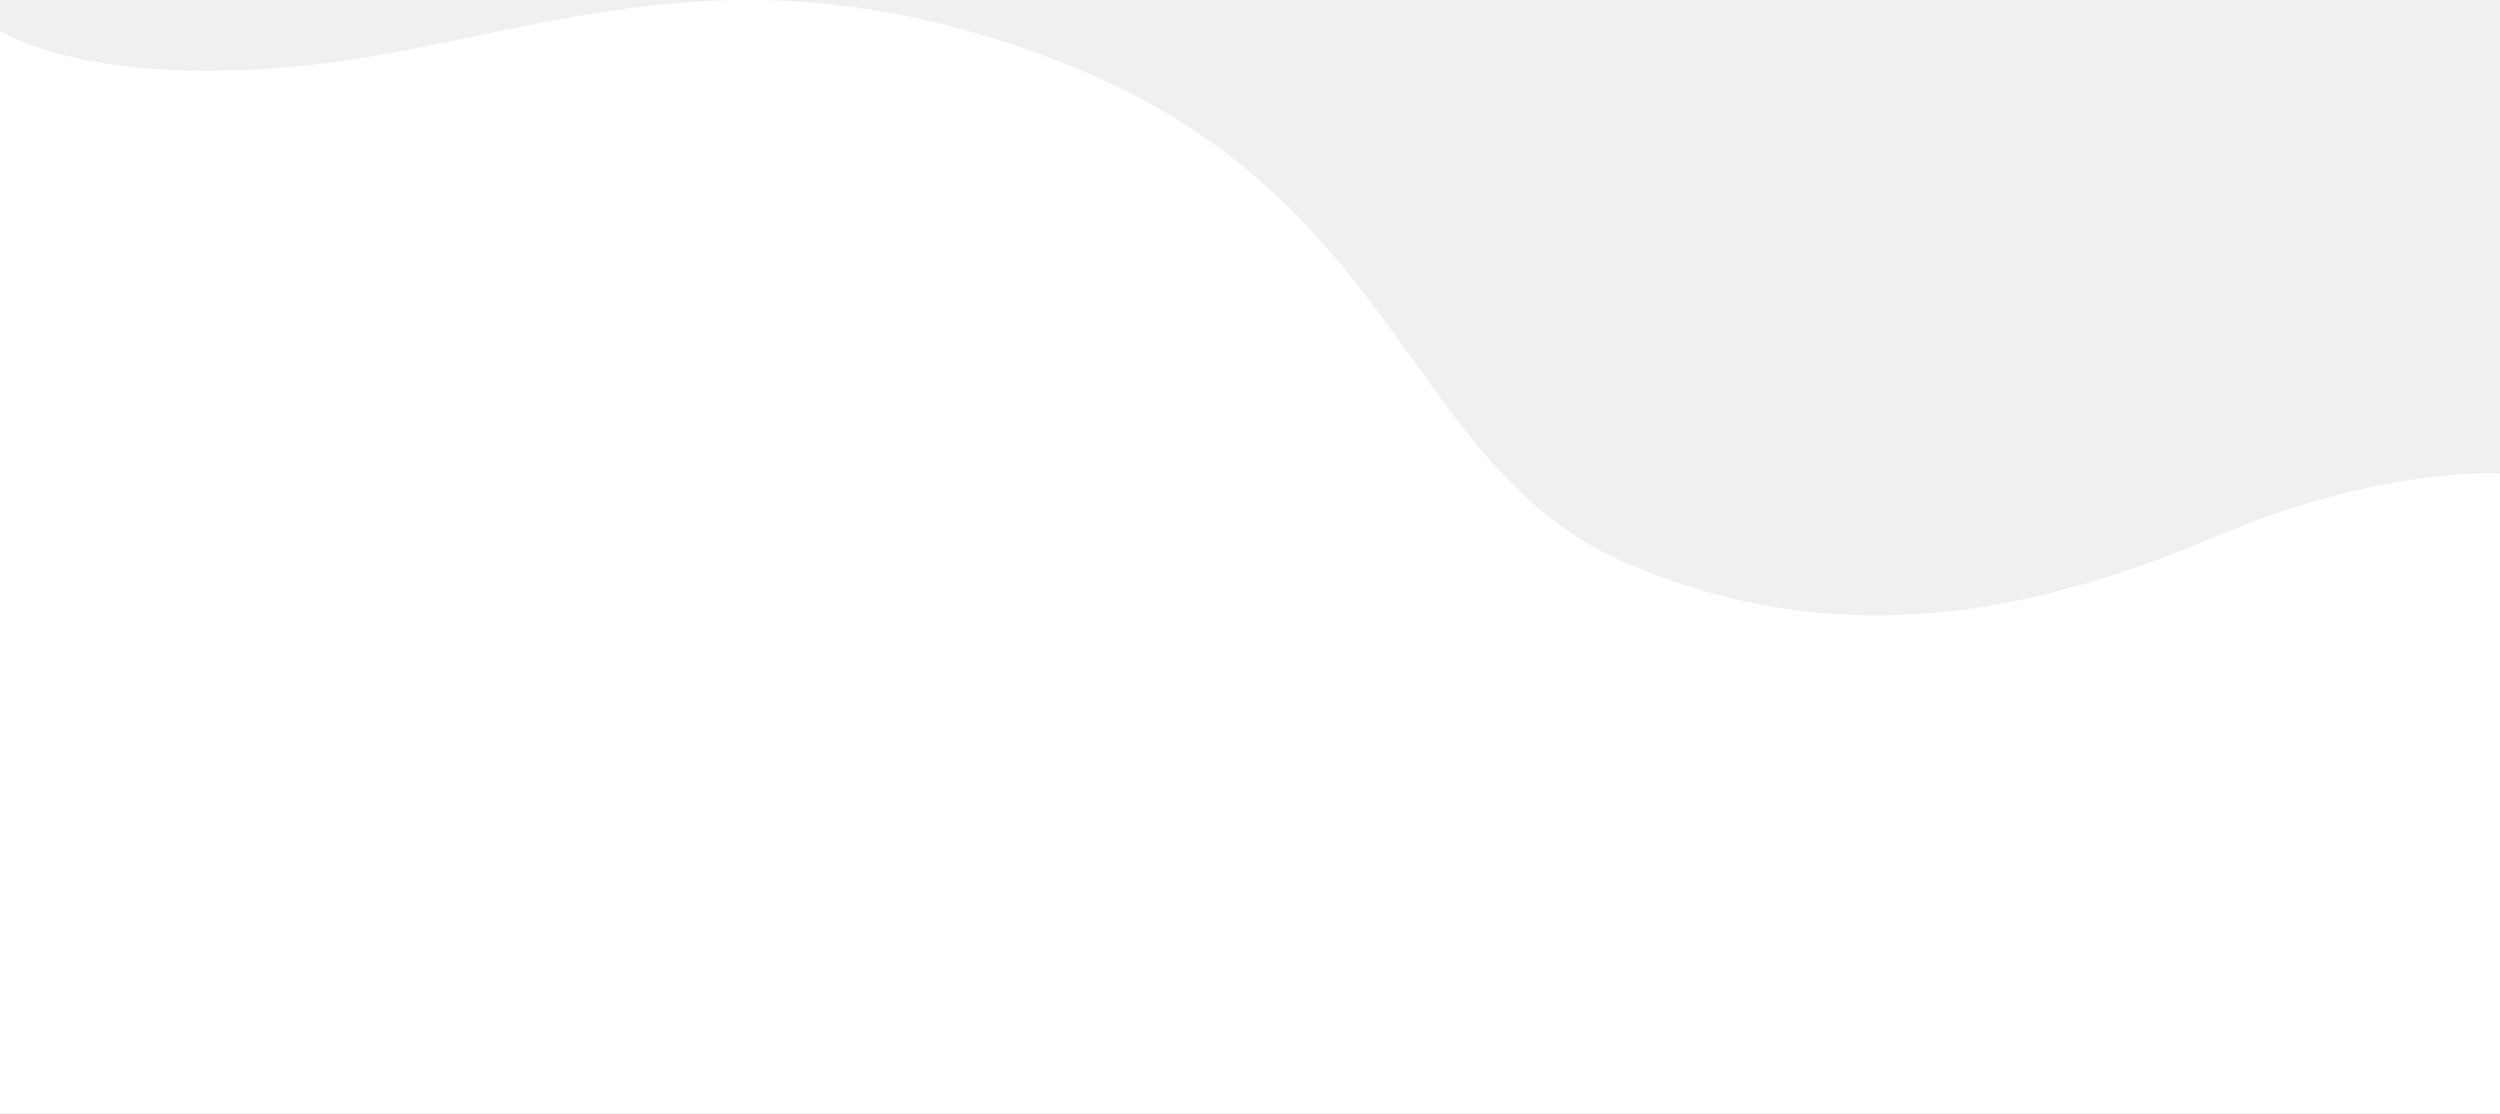
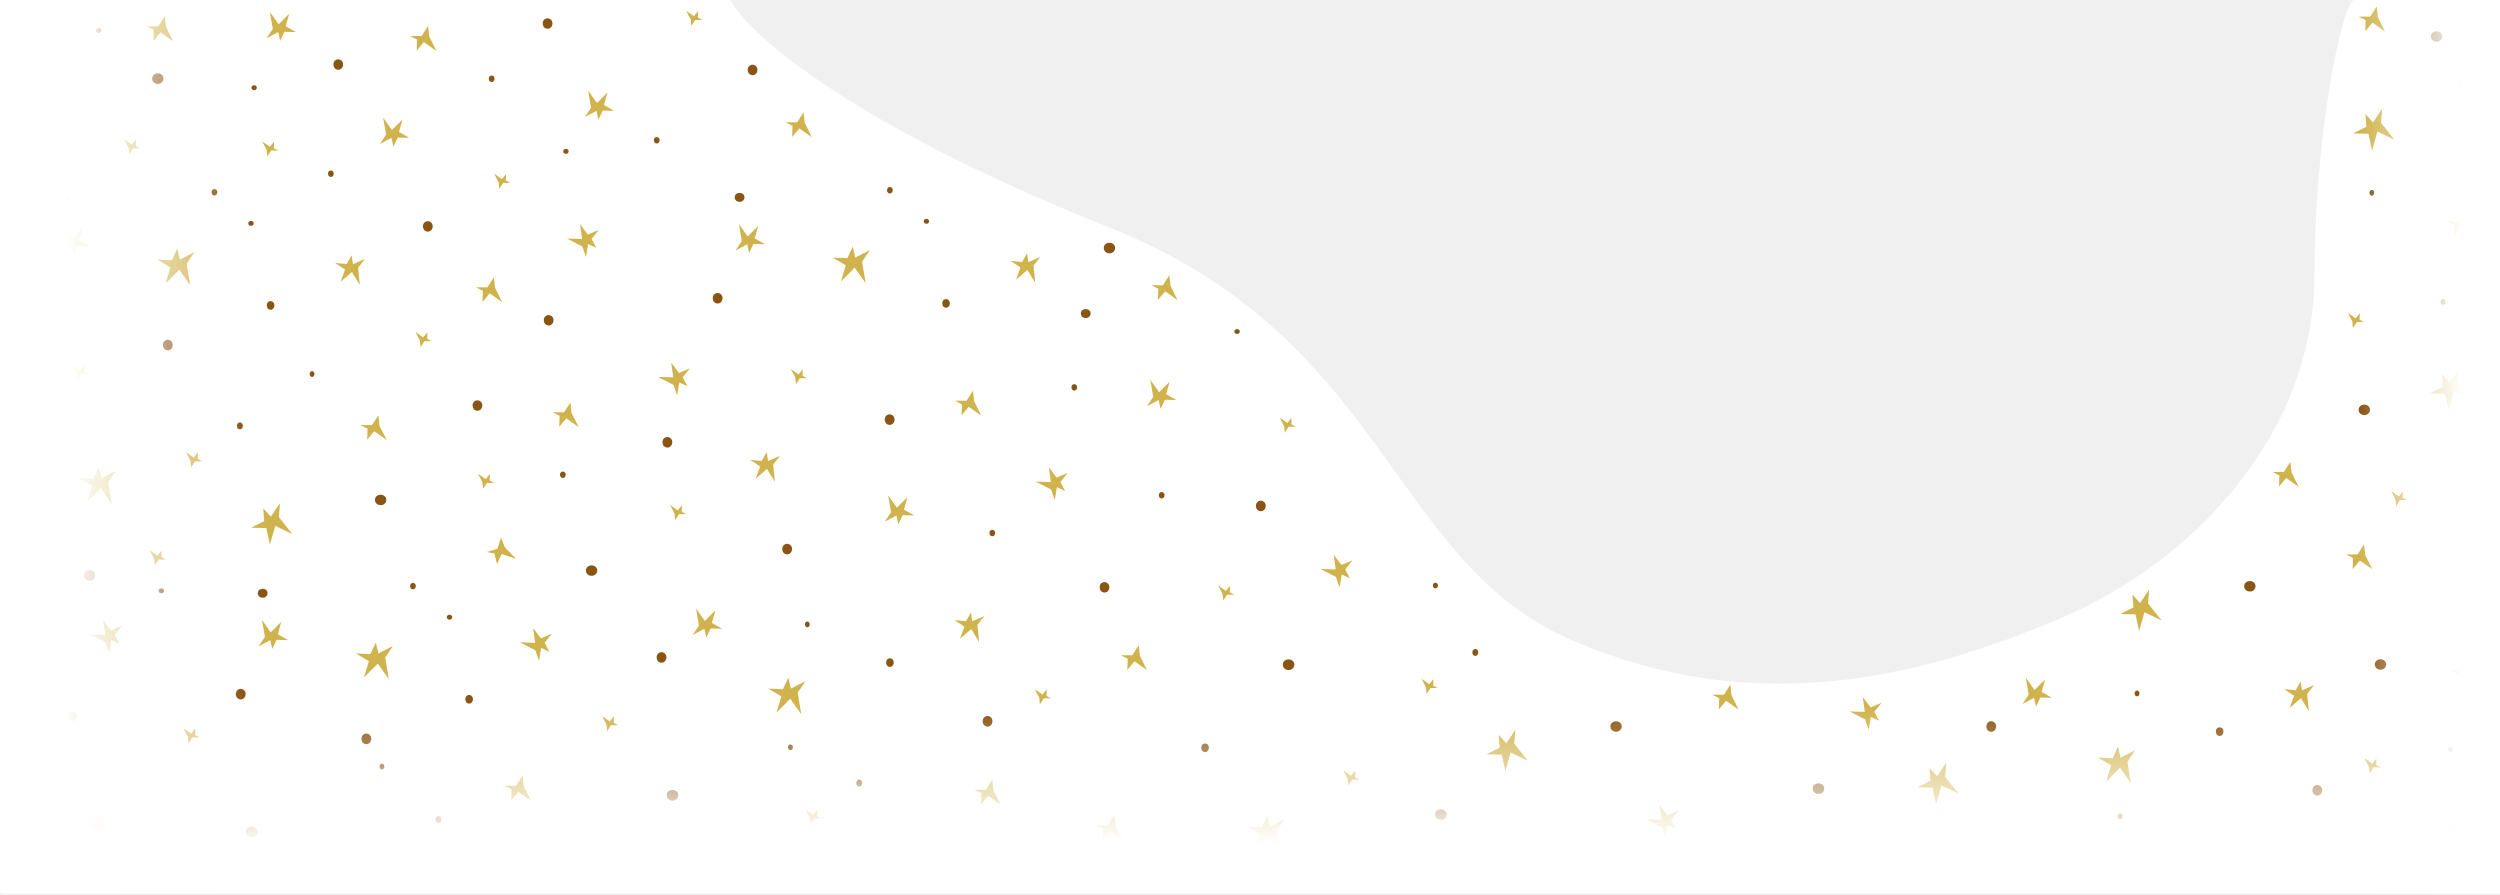
- <svg xmlns="http://www.w3.org/2000/svg" width="1920" height="855" viewBox="0 0 1920 855" fill="none">
-   <path d="M820.5 50C563.5 -52.5 409 31.5 238 50C67 68.5 0 23.5 0 23.5V854.767H1920V363.766C1920 363.766 1831.5 357 1700.5 412.5C1569.5 468 1416 505 1248 432C1080 359 1077.5 152.5 820.5 50Z" fill="white" />
+ <svg xmlns="http://www.w3.org/2000/svg" fill="none" viewBox="0 0 2317 829">
+   <path fill="#fff" d="M1028.5 211C771.5 108.5 687.5 23 677 0H0v827h2316V0h-134c-11 0-37 125.5-37 255.5 0 141-105.5 262.5-236.5 318S1624 666 1456 593s-170.5-279.5-427.5-382Z" />
+   <path fill="#8A5414" d="M824.77 173.3a2.78 2.78 0 0 1 2.63 2.95c0 1.78-1.2 3.07-2.63 3.07s-2.68-1.1-2.68-3.07c0-1.96 1.36-2.94 2.68-2.94ZM608.68 127a2.8 2.8 0 0 1 2.63 2.94c0 1.78-1.2 3.08-2.63 3.08s-2.68-1.11-2.68-3.08c0-1.96 1.36-2.94 2.68-2.94Zm-153-57a2.78 2.78 0 0 1 2.63 2.94c0 1.78-1.2 3.08-2.63 3.08S453 74.9 453 72.94s1.36-2.94 2.68-2.94Zm-149 88a2.8 2.8 0 0 1 2.63 2.94c0 1.78-1.2 3.08-2.63 3.08s-2.68-1.11-2.68-3.08c0-1.96 1.36-2.94 2.68-2.94Zm551.96 44.85a2.37 2.37 0 0 1 2.5 2.23 2.38 2.38 0 0 1-2.5 2.33c-1.36 0-2.55-.84-2.55-2.33 0-1.49 1.3-2.23 2.55-2.23ZM524.55 138a2.38 2.38 0 0 1 2.5 2.24 2.38 2.38 0 0 1-2.5 2.33c-1.36 0-2.55-.84-2.55-2.33 0-1.5 1.29-2.24 2.55-2.24Zm-289-59a2.38 2.38 0 0 1 2.5 2.24 2.38 2.38 0 0 1-2.5 2.33c-1.36 0-2.55-.84-2.55-2.33 0-1.5 1.29-2.23 2.55-2.23Zm641.3 198.15c1.75 0 3.46 1.56 3.46 3.94s-1.58 4.12-3.46 4.12c-1.89 0-3.54-1.5-3.54-4.12 0-2.63 1.79-3.94 3.54-3.94ZM508.56 292a4.58 4.58 0 0 1 4.45 4.73c0 2.86-2.03 4.94-4.45 4.94-2.43 0-4.55-1.78-4.55-4.94a4.45 4.45 0 0 1 4.55-4.73Zm-112-87a4.58 4.58 0 0 1 4.45 4.73c0 2.86-2.03 4.94-4.45 4.94-2.43 0-4.55-1.78-4.55-4.94a4.45 4.45 0 0 1 4.55-4.73Zm-83-150a4.59 4.59 0 0 1 4.45 4.73c0 2.86-2.03 4.94-4.45 4.94-2.43 0-4.55-1.78-4.55-4.94a4.46 4.46 0 0 1 4.55-4.73Zm194-38a4.59 4.59 0 0 1 4.45 4.73c0 2.86-2.03 4.94-4.45 4.94-2.43 0-4.55-1.78-4.55-4.94a4.46 4.46 0 0 1 4.55-4.73Zm190 43a4.59 4.59 0 0 1 4.45 4.73c0 2.86-2.03 4.94-4.45 4.94-2.43 0-4.55-1.78-4.55-4.94a4.46 4.46 0 0 1 4.55-4.73Zm-255 311a4.58 4.58 0 0 1 4.45 4.73c0 2.86-2.03 4.94-4.45 4.94-2.43 0-4.55-1.78-4.55-4.94a4.45 4.45 0 0 1 4.55-4.73ZM685.5 178.8c2.45 0 4.5 1.6 4.5 4.05a4.32 4.32 0 0 1-4.5 4.24c-2.44 0-4.59-1.53-4.59-4.24 0-2.7 2.15-4.06 4.6-4.06Zm-20.34 92.72a4.63 4.63 0 0 1 4.48 4.8c0 2.9-2.04 5.01-4.48 5.01-2.44 0-4.58-1.8-4.58-5s2.32-4.8 4.58-4.8ZM618.58 405a4.63 4.63 0 0 1 4.48 4.8c0 2.9-2.04 5.01-4.48 5.01-2.44 0-4.58-1.8-4.58-5s2.32-4.8 4.58-4.8Zm206-21a4.63 4.63 0 0 1 4.48 4.8c0 2.9-2.04 5.01-4.48 5.01-2.44 0-4.58-1.8-4.58-5s2.32-4.8 4.58-4.8Zm344 80a4.57 4.57 0 0 1 3.24 1.47 4.67 4.67 0 0 1 1.24 3.33c0 2.9-2.04 5.01-4.48 5.01-2.44 0-4.58-1.8-4.58-5s2.32-4.8 4.58-4.8Zm-439 40a4.63 4.63 0 0 1 4.48 4.8c0 2.9-2.04 5.01-4.48 5.01-2.44 0-4.58-1.8-4.58-5s2.32-4.8 4.58-4.8Z" />
+   <path fill="#D0B34C" d="m790.3 228.53 2.4 10.2 13.51-6.94-7.22 10.79 3.33 19.94-10.18-14.45-12.78 12.87 4.54-15.07-12.19-7.14 13.64.53 4.94-10.73Zm997.96 483.18 7.06 7.76 8.45-12.62-1.07 12.94 12.6 15.84-15.93-7.71-4.94 17.45-3.34-15.39-14.14-.34 12.2-6.15-.89-11.78ZM952.13 250.15l-10.44 9.1 4.08-11.35-9.17-6.1 10.69 1.02 4.6-8.16 1.2 8.29 11.2-4.94-6.42 8.22 1.61 15.97-7.35-12.05Zm-259.17-31.02 9.77-9.79-3.27 11.6 9.57 5.45-10.73-.28-4.02 8.46-1.77-8.18-10.82 5.7 5.82-8.64-2.73-15.8 8.18 11.48ZM553.27 95.5l9.77-9.8-3.27 11.6 9.57 5.45-10.72-.28-4.02 8.46-1.77-8.18-10.83 5.7 5.82-8.64-2.72-15.8 8.17 11.49Zm-190 25 9.77-9.8-3.27 11.6 9.57 5.45-10.72-.28-4.02 8.46-1.77-8.18-10.83 5.7 5.82-8.64-2.72-15.8 8.17 11.48Zm-105-98 9.77-9.8-3.27 11.6 9.57 5.45-10.72-.28-4.02 8.46-1.77-8.18-10.83 5.7 5.82-8.64-2.72-15.8 8.17 11.49ZM539.5 221.48l-1.95-13.7 7.3 9.6 10.13-4.36-6.69 8.4 4.36 8.3-7.62-3.52-1.95 12.07-3.4-9.84-14.3-7.35 14.12.4Zm527.5 42.9h10.8l5.93-9.38 1.09 9.82 6.61 13.4-11.59-8.23-6.64 7.95.29-10.34-6.49-3.23Z" />
+   <path fill="#8A5414" d="M748.25 576c1.11 0 2.2 1.04 2.2 2.63 0 1.58-1 2.74-2.2 2.74-1.2 0-2.25-.99-2.25-2.74 0-1.75 1.14-2.63 2.25-2.63Zm167.08 87.6c2.35 0 4.48 1.91 4.48 4.8 0 2.9-2.04 5.02-4.48 5.02-2.44 0-4.58-1.81-4.58-5.01 0-3.2 2.23-4.8 4.58-4.8Zm11.51 125.92c2.63 0 5.21 1.88 5.21 4.73a5.02 5.02 0 0 1-5.21 4.93c-2.84 0-5.33-1.78-5.33-4.93 0-3.15 2.7-4.73 5.33-4.73ZM824.85 610.05c1.75 0 3.46 1.56 3.46 3.94s-1.58 4.11-3.46 4.11c-1.89 0-3.54-1.48-3.54-4.11 0-2.63 1.79-3.94 3.54-3.94ZM545.92 810.02c1.75 0 3.47 1.56 3.47 3.94s-1.58 4.12-3.47 4.12c-1.88 0-3.53-1.5-3.53-4.12 0-2.63 1.79-3.94 3.53-3.94Zm250.42-87.54c1.37 0 2.72 1.25 2.72 3.15s-1.24 3.28-2.72 3.28c-1.48 0-2.77-1.19-2.77-3.28 0-2.1 1.4-3.15 2.77-3.15Zm-63.74-32.53a2.44 2.44 0 0 1 2.3 2.6c0 1.57-1.05 2.71-2.3 2.71-1.26 0-2.37-.98-2.37-2.71a2.4 2.4 0 0 1 2.36-2.6Zm-119.44-85.53a4.65 4.65 0 0 1 4.48 4.8c0 2.9-2.04 5.01-4.48 5.01-2.44 0-4.58-1.81-4.58-5 0-3.2 2.32-4.8 4.58-4.8Zm10.19 127.72c2.67 0 5.3 1.91 5.3 4.82a5.1 5.1 0 0 1-5.3 5.04c-2.9 0-5.42-1.82-5.42-5.04 0-3.21 2.74-4.82 5.42-4.82Z" />
+   <path fill="#D0B34C" d="m730.58 628 2.4 10.2 13.52-6.94-7.22 10.8 3.33 19.93-10.18-14.44-12.78 12.87 4.54-15.08L712 638.2l13.64.53 4.94-10.73Zm444 128 2.41 10.2 13.51-6.94-7.22 10.8 3.33 19.93-10.18-14.44-12.79 12.87 4.55-15.08-12.19-7.14 13.64.53 4.94-10.73ZM900.13 583.05l-10.44 9.1 4.08-11.35-9.17-6.1 10.69 1.02 4.6-8.17 1.2 8.3 11.2-4.94-6.42 8.21 1.61 15.97-7.35-12.04ZM710.85 434.53l-10.44 9.1 4.07-11.35-9.17-6.1L706 427.2l4.6-8.17 1.2 8.3 11.2-4.94-6.41 8.21 1.6 15.97-7.34-12.04ZM653.27 575.5l9.77-9.8-3.27 11.6 9.57 5.45-10.72-.28-4.02 8.46-1.77-8.18-10.83 5.7 5.82-8.64-2.72-15.8 8.17 11.49Zm178-105 9.77-9.8-3.27 11.6 9.57 5.45-10.72-.28-4.02 8.46-1.77-8.18-10.83 5.7 5.82-8.64-2.72-15.8 8.17 11.49Zm243-107 9.77-9.8-3.27 11.6 9.57 5.45-10.72-.28-4.02 8.46-1.77-8.18-10.83 5.7 5.82-8.64-2.72-15.8 8.17 11.49ZM495.98 595.75l-1.95-13.7 7.3 9.59 10.13-4.35-6.68 8.38 4.35 8.3-7.61-3.5-1.96 12.07-3.4-9.85-14.3-7.34 14.12.4Zm-28.36 132.53h10.8l5.93-9.38 1.1 9.82 6.6 13.4-11.6-8.23-6.63 7.96.29-10.35-6.49-3.22Zm548.27 36.6h10.8l5.93-9.37 1.09 9.81 6.61 13.4-11.6-8.23-6.64 7.96.29-10.34-6.48-3.23Zm-112.93-33.02h10.72l6-9.06.93 9.74 6.82 13.13-11.6-8.1-6.56 7.8.33-10.2-6.64-3.3Zm56.08-93.17 7.15 5.03 3.88-4.82-.2 6.14 4.24 2.17h-6.78l-3.57 5.56-.57-6.02-4.15-8.06ZM1186 387l7.15 5.04 3.89-4.83-.21 6.14 4.24 2.17h-6.78l-3.57 5.56-.56-6.02L1186 387Zm-565 81 7.15 5.04 3.89-4.83-.2 6.14 4.23 2.17h-6.78l-3.56 5.56-.58-6.02L621 468Zm125.43 282.05 7.15 5.04 3.88-4.83-.2 6.15 4.24 2.17h-6.78l-3.57 5.55-.57-6.02-4.15-8.06ZM557.96 663.6l7.15 5.04 3.89-4.82-.2 6.14 4.23 2.17h-6.77l-3.58 5.55-.56-6.02-4.16-8.05Z" />
+   <path fill="#8A5414" d="M1028.3 225c2.76 0 5.19 1.9 5.19 4.8a5 5 0 0 1-5.19 5c-2.82 0-5.3-1.8-5.3-5s2.54-4.8 5.3-4.8Zm469.54 443.52c2.63 0 5.22 1.88 5.22 4.73a5.18 5.18 0 0 1-1.57 3.56 5.06 5.06 0 0 1-3.65 1.37c-2.84 0-5.33-1.78-5.33-4.93 0-3.15 2.7-4.73 5.33-4.73Zm-380.91 20.5c1.74 0 3.46 1.56 3.46 3.94s-1.58 4.12-3.46 4.12c-1.89 0-3.55-1.5-3.55-4.12 0-2.63 1.8-3.94 3.55-3.94Zm250.41-87.54c1.37 0 2.72 1.25 2.72 3.15s-1.24 3.28-2.72 3.28c-1.48 0-2.77-1.19-2.77-3.28 0-2.1 1.4-3.15 2.77-3.15ZM1330.37 540a2.45 2.45 0 0 1 2.31 2.6c0 1.57-1.05 2.71-2.31 2.71s-2.36-.98-2.36-2.7c-.03-.34.01-.67.11-.98a2.5 2.5 0 0 1 1.29-1.42c.3-.13.63-.2.96-.2Zm-306.66-.5a4.6 4.6 0 0 1 4.16 2.96c.21.56.31 1.16.29 1.76 0 2.86-2.03 4.94-4.45 4.94-2.43 0-4.55-1.78-4.55-4.94a4.38 4.38 0 0 1 2.75-4.39 4.47 4.47 0 0 1 1.8-.33Zm-17.4-253.02c2.44 0 4.5 1.6 4.5 4.06a4.35 4.35 0 0 1-2.81 3.96c-.54.2-1.11.3-1.69.27-2.45 0-4.59-1.53-4.59-4.23 0-2.71 2.14-4.06 4.59-4.06Zm188.04 324.66c2.67 0 5.3 1.91 5.3 4.83a5.17 5.17 0 0 1-3.31 4.7c-.63.24-1.31.35-1.99.33-2.89 0-5.42-1.82-5.42-5.03 0-3.22 2.74-4.83 5.42-4.83ZM1685.42 726c2.68 0 5.3 1.91 5.3 4.82a4.99 4.99 0 0 1-1.59 3.63 5.13 5.13 0 0 1-3.71 1.4c-2.89 0-5.42-1.81-5.42-5.03 0-3.21 2.74-4.82 5.42-4.82Zm-350 24c2.68 0 5.3 1.91 5.3 4.82a4.99 4.99 0 0 1-1.59 3.63 5.13 5.13 0 0 1-3.71 1.4c-2.89 0-5.42-1.81-5.42-5.03 0-3.21 2.74-4.82 5.42-4.82Zm-188.87-445a2.35 2.35 0 0 1 2.49 2.22 2.41 2.41 0 0 1-.76 1.68 2.3 2.3 0 0 1-1.73.63c-1.36 0-2.55-.83-2.55-2.3 0-1.49 1.29-2.22 2.55-2.22Z" />
+   <path fill="#D0B34C" d="m1388.98 681.15 7.06 7.76 8.45-12.61-1.07 12.94 12.6 15.83-15.93-7.7-4.94 17.44-3.34-15.38-14.14-.35 12.2-6.15-.89-11.78Zm-151-153.4-1.95-13.7 7.31 9.59 10.12-4.35-6.68 8.39 4.35 8.3-7.61-3.52-1.96 12.08-3.4-9.85-14.29-7.34 14.11.4Zm-264-81-1.95-13.7 7.3 9.59 10.13-4.35-6.68 8.39 4.35 8.3-7.61-3.52-1.96 12.08-3.4-9.85-14.3-7.34 14.12.4Zm-350-97-1.95-13.7 7.3 9.59 10.13-4.35-6.68 8.39 4.35 8.3-7.61-3.52-1.96 12.08-3.4-9.85-14.3-7.34 14.12.4Zm414.64 257.53h10.8l5.93-9.38 1.09 9.82 6.61 13.4-11.59-8.23-6.64 7.96.29-10.35-6.49-3.22ZM885 371.38h10.8l5.93-9.38 1.1 9.82 6.6 13.4-11.6-8.23-6.63 7.95.29-10.34-6.49-3.23Zm701.89 272.5h10.8l5.93-9.37 1.09 9.81 6.61 13.4-11.6-8.23-6.64 7.96.29-10.34-6.48-3.23ZM2106 437.38h10.8l5.93-9.38 1.09 9.82 6.61 13.4-11.59-8.23-6.64 7.95.29-10.34-6.49-3.23Zm162-232h10.8l5.93-9.38 1.09 9.82 6.61 13.4-11.59-8.23-6.64 7.95.29-10.34-6.49-3.22Zm-82-190h10.8l5.93-9.38 1.09 9.82 6.61 13.4-11.59-8.23-6.64 7.95.29-10.34-6.49-3.22Zm-868.57 613.67 7.15 5.04 3.88-4.83-.2 6.15 4.24 2.17h-6.78l-3.57 5.55-.57-6.02-4.15-8.06ZM2216 455l7.15 5.04 3.89-4.83-.21 6.14 4.24 2.17h-6.78l-3.57 5.56-.56-6.02L2216 455Zm-40-165 7.15 5.04 3.89-4.83-.21 6.14 4.24 2.17h-6.78l-3.57 5.56-.56-6.02L2176 290Zm101-215 7.15 5.03 3.89-4.82-.21 6.14 4.24 2.17h-6.78l-3.57 5.56-.56-6.02L2277 75ZM1128.96 542.6l7.15 5.04 3.89-4.82-.21 6.14 4.24 2.17h-6.78l-3.57 5.56-.57-6.03-4.15-8.05ZM1245 714l7.15 5.03 3.89-4.82-.21 6.14 4.24 2.17h-6.78l-3.57 5.56-.57-6.02L1245 714ZM733 342l7.15 5.04 3.89-4.83-.2 6.14 4.23 2.17h-6.78l-3.57 5.56-.57-6.02L733 342ZM636 10l7.15 5.03 3.89-4.82-.2 6.14 4.23 2.17h-6.78l-3.57 5.56-.57-6.02L636 10ZM243 131l7.15 5.03 3.89-4.82-.2 6.14 4.23 2.17h-6.78l-3.57 5.56-.56-6.02L243 131Zm215 30 7.15 5.03 3.89-4.82-.2 6.14 4.23 2.17h-6.78l-3.57 5.56-.57-6.02L458 161Z" />
+   <path fill="#8A5414" d="M2085.22 538.52c2.63 0 5.21 1.88 5.21 4.73a4.98 4.98 0 0 1-5.21 4.93c-2.84 0-5.33-1.78-5.33-4.93 0-3.15 2.7-4.73 5.33-4.73ZM2206.33 611c2.63 0 5.21 1.88 5.21 4.73a4.98 4.98 0 0 1-5.21 4.93c-2.84 0-5.33-1.78-5.33-4.93 0-3.15 2.7-4.73 5.33-4.73Zm80-123c2.63 0 5.21 1.88 5.21 4.73a4.98 4.98 0 0 1-5.21 4.93c-2.84 0-5.33-1.78-5.33-4.93 0-3.15 2.7-4.73 5.33-4.73Zm-95-113c2.63 0 5.21 1.88 5.21 4.73a4.98 4.98 0 0 1-5.21 4.93c-2.84 0-5.33-1.78-5.33-4.93 0-3.15 2.7-4.73 5.33-4.73Zm67-346c2.63 0 5.21 1.88 5.21 4.73a4.98 4.98 0 0 1-5.21 4.93c-2.84 0-5.33-1.78-5.33-4.93 0-3.15 2.7-4.73 5.33-4.73Z" />
+   <path fill="#D0B34C" d="m1976.36 551.15 7.06 7.76 8.45-12.61-1.07 12.93 12.6 15.84-15.93-7.7-4.94 17.44-3.34-15.38-14.14-.35 12.2-6.15-.89-11.78Zm286.9-204.44 7.06 7.76 8.45-12.62-1.07 12.94 12.6 15.84-15.93-7.71-4.94 17.45-3.34-15.39-14.14-.34 12.2-6.15-.89-11.78Zm6 415 7.06 7.76 8.45-12.62-1.07 12.94 12.6 15.84-15.93-7.71-4.94 17.45-3.34-15.39-14.14-.34 12.2-6.15-.89-11.78Zm-77-656 7.06 7.76 8.45-12.62-1.07 12.94 12.6 15.84-15.93-7.71-4.94 17.45-3.34-15.39-14.14-.34 12.2-6.15-.89-11.78Zm-17.99 408.17h10.8l5.93-9.37 1.09 9.81 6.61 13.4-11.6-8.23-6.64 7.96.29-10.34-6.48-3.23Z" />
+   <path fill="#8A5414" d="M1980.63 640c1.11 0 2.2 1.04 2.2 2.63 0 1.58-1 2.74-2.2 2.74-1.2 0-2.25-.99-2.25-2.74 0-1.75 1.14-2.63 2.25-2.63Zm283.62-363c1.11 0 2.2 1.04 2.2 2.63 0 1.58-1 2.74-2.2 2.74-1.2 0-2.25-.99-2.25-2.74 0-1.75 1.14-2.63 2.25-2.63Zm-66-101c1.11 0 2.2 1.04 2.2 2.63 0 1.58-1 2.74-2.2 2.74-1.2 0-2.25-.99-2.25-2.74 0-1.75 1.14-2.63 2.25-2.63Zm73 516c1.11 0 2.2 1.04 2.2 2.63 0 1.58-1 2.74-2.2 2.74-1.2 0-2.25-.99-2.25-2.74 0-1.75 1.14-2.63 2.25-2.63Zm-123.54 35.6c2.35 0 4.48 1.91 4.48 4.8 0 2.9-2.04 5.02-4.48 5.02-2.44 0-4.58-1.81-4.58-5.01 0-3.2 2.23-4.8 4.58-4.8Zm-90.48-53.55c1.74 0 3.46 1.56 3.46 3.94s-1.58 4.11-3.46 4.11c-1.89 0-3.54-1.48-3.54-4.11 0-2.63 1.79-3.94 3.54-3.94Zm-28.51 112.43c1.37 0 2.72 1.25 2.72 3.15s-1.24 3.28-2.72 3.28c-1.48 0-2.77-1.19-2.77-3.28 0-2.1 1.4-3.15 2.77-3.15Zm-63.75-32.53a2.45 2.45 0 0 1 2.31 2.6c0 1.57-1.05 2.71-2.31 2.71s-2.36-.98-2.36-2.71a2.3 2.3 0 0 1 .12-.97 2.33 2.33 0 0 1 1.28-1.42c.31-.14.63-.2.96-.21Zm-119.43-85.53a4.66 4.66 0 0 1 4.19 3.01c.21.57.31 1.18.29 1.8 0 2.89-2.04 5-4.48 5-2.44 0-4.58-1.81-4.58-5 0-3.2 2.32-4.8 4.58-4.8Zm10.18 127.72c2.68 0 5.31 1.91 5.31 4.82a5.16 5.16 0 0 1-3.31 4.7c-.64.25-1.31.36-2 .34-2.88 0-5.41-1.82-5.41-5.04 0-3.21 2.74-4.82 5.41-4.82Z" />
+   <path fill="#D0B34C" d="m1962.96 692 2.41 10.2 13.51-6.94-7.22 10.8 3.33 19.93-10.18-14.44-12.79 12.87 4.55-15.08-12.19-7.14 13.64.53 4.94-10.73Zm169.55-44.95-10.44 9.1 4.08-11.35-9.17-6.11 10.69 1.03 4.6-8.17 1.19 8.3 11.21-4.94-6.42 8.21 1.61 15.97-7.35-12.04Zm-246.86-7.55 9.77-9.8-3.27 11.6 9.57 5.45-10.72-.28-4.03 8.46-1.77-8.18-10.82 5.7 5.82-8.64-2.72-15.8 8.17 11.49Zm-157.29 20.25-1.95-13.7 7.31 9.59 10.12-4.35-6.69 8.38 4.36 8.3-7.62-3.5-1.95 12.07-3.41-9.85-14.29-7.34 14.12.4Zm556.62-38-1.95-13.7 7.31 9.6 10.12-4.36-6.68 8.39 4.35 8.3-7.61-3.52-1.96 12.08-3.4-9.85-14.29-7.34 14.11.4Zm-745 138-1.95-13.7 7.31 9.59 10.12-4.35-6.68 8.38 4.35 8.3-7.61-3.5-1.96 12.07-3.4-9.85-14.29-7.34 14.11.4ZM1700 792.28h10.8l5.93-9.38 1.09 9.82 6.61 13.4-11.59-8.23-6.64 7.96.29-10.35-6.49-3.22Zm435.34 3.58h10.72l6-9.06.92 9.74 6.82 13.13-11.59-8.1-6.56 7.8.33-10.2-6.64-3.3Zm56.07-93.17 7.16 5.03 3.88-4.82-.2 6.14 4.24 2.17h-6.78l-3.57 5.56-.57-6.02-4.16-8.06Z" />
+   <path fill="#8A5414" d="M146.3 68c2.76 0 5.2 1.9 5.2 4.8a5.02 5.02 0 0 1-5.2 5c-2.82 0-5.3-1.8-5.3-5s2.54-4.8 5.3-4.8Zm142.95 276c1.11 0 2.2 1.04 2.2 2.63 0 1.58-1 2.74-2.2 2.74-1.2 0-2.25-.99-2.25-2.74 0-1.75 1.14-2.63 2.25-2.63Zm-133.67-29.1c2.35 0 4.48 1.9 4.48 4.8s-2.04 5.01-4.48 5.01c-2.44 0-4.58-1.81-4.58-5.01 0-3.2 2.23-4.8 4.58-4.8Zm43.19-139.7a2.8 2.8 0 0 1 2.63 2.95c0 1.77-1.2 3.07-2.63 3.07s-2.68-1.11-2.68-3.07c0-1.97 1.36-2.95 2.68-2.95Zm33.87 29.55a2.37 2.37 0 0 1 2.5 2.23 2.38 2.38 0 0 1-2.5 2.33c-1.36 0-2.55-.84-2.55-2.33 0-1.5 1.3-2.23 2.55-2.23Zm120.2 253.77c2.63 0 5.22 1.88 5.22 4.73a5.03 5.03 0 0 1-5.22 4.93c-2.84 0-5.33-1.78-5.33-4.93 0-3.15 2.7-4.73 5.33-4.73ZM548.33 524c2.63 0 5.21 1.88 5.21 4.73a5 5 0 0 1-5.21 4.93c-2.84 0-5.33-1.78-5.33-4.93 0-3.15 2.7-4.73 5.33-4.73ZM250.85 279.05c1.75 0 3.46 1.56 3.46 3.94s-1.58 4.11-3.46 4.11c-1.89 0-3.54-1.48-3.54-4.11 0-2.63 1.79-3.94 3.54-3.94Zm-28.51 112.43c1.37 0 2.72 1.25 2.72 3.15s-1.24 3.28-2.72 3.28c-1.48 0-2.77-1.19-2.77-3.28 0-2.1 1.4-3.15 2.77-3.15ZM59.5 180.69c2.45 0 4.5 1.6 4.5 4.06a4.31 4.31 0 0 1-4.5 4.23c-2.44 0-4.59-1.53-4.59-4.23s2.15-4.06 4.6-4.06ZM20.6 22c2.44 0 4.5 1.61 4.5 4.06a4.32 4.32 0 0 1-4.5 4.24c-2.45 0-4.6-1.53-4.6-4.24 0-2.7 2.15-4.06 4.6-4.06Zm18.56 251.42a4.63 4.63 0 0 1 4.48 4.8c0 2.9-2.04 5.01-4.48 5.01-2.44 0-4.58-1.8-4.58-5s2.32-4.8 4.58-4.8Zm10.19 127.72c2.67 0 5.3 1.92 5.3 4.82a5.1 5.1 0 0 1-5.3 5.04c-2.9 0-5.42-1.82-5.42-5.04 0-3.21 2.74-4.82 5.42-4.82ZM91.55 26a2.37 2.37 0 0 1 2.5 2.22 2.38 2.38 0 0 1-2.5 2.31c-1.36 0-2.55-.83-2.55-2.3 0-1.49 1.29-2.22 2.55-2.22Z" />
+   <path fill="#D0B34C" d="m164.3 230.42 2.4 10.2 13.51-6.94-7.22 10.8 3.33 19.94-10.18-14.45-12.78 12.87 4.54-15.07-12.19-7.15 13.64.53 4.94-10.73ZM91.58 433l2.4 10.2 13.52-6.94-7.22 10.8 3.33 19.93-10.18-14.44-12.79 12.87 4.55-15.08L73 443.2l13.64.53L91.58 433Zm152.4 38.15 7.06 7.77 8.45-12.62-1.07 12.93 12.6 15.84-15.93-7.7-4.94 17.44-3.34-15.38-14.13-.35 12.19-6.14-.89-11.79Zm82.15-219.1-10.44 9.1 4.08-11.35-9.17-6.1 10.69 1.02 4.6-8.17 1.2 8.3 11.2-4.94-6.42 8.21 1.61 15.97-7.35-12.04ZM66.96 221.03l9.77-9.8-3.27 11.6 9.57 5.45L72.3 228l-4.02 8.47-1.77-8.19-10.82 5.7 5.82-8.63-2.73-15.81 8.18 11.5ZM48.98 78.75l-1.95-13.7 7.3 9.6 10.13-4.36-6.68 8.39 4.35 8.3-7.61-3.52-1.96 12.08-3.4-9.85-14.3-7.34 14.12.4ZM136 24.38h10.8l5.93-9.38 1.1 9.82 6.6 13.4-11.6-8.23-6.63 7.95.29-10.34-6.49-3.22Zm305 241.89h10.8l5.93-9.37 1.1 9.81 6.6 13.4-11.6-8.22-6.63 7.95.29-10.34-6.49-3.23Zm287-152.89h10.8l5.93-9.38 1.1 9.82 6.6 13.4-11.6-8.23-6.63 7.95.29-10.34-6.49-3.22Zm-348-80h10.8l5.93-9.38 1.1 9.82 6.6 13.4-11.6-8.23-6.63 7.95.29-10.34-6.49-3.22Zm-46 360.59h10.72l6-9.07.92 9.74 6.82 13.13-11.6-8.1-6.55 7.8.33-10.2-6.64-3.3Zm178-11.9h10.72l6-9.07.92 9.74 6.82 13.13-11.6-8.1-6.55 7.8.33-10.2-6.64-3.3Zm-61.17 129.55 10.29-3.03 3.19-10.39 3.63 9.08 10.26 10.67-13.42-4.49-4.08 9.34-2.57-9.88-7.3-1.3Zm-65.79-203.93 7.15 5.03 3.88-4.82-.2 6.14 4.24 2.17h-6.78l-3.57 5.56-.57-6.02-4.15-8.06ZM443 439l7.15 5.04 3.89-4.83-.2 6.14 4.23 2.17h-6.78l-3.56 5.56-.58-6.02L443 439Zm-270.57-19.94 7.15 5.03 3.88-4.82-.2 6.14 4.24 2.17h-6.78l-3.57 5.56-.57-6.03-4.15-8.06ZM67 338l7.15 5.04 3.89-4.83-.2 6.14 4.23 2.17H75.3l-3.57 5.56-.57-6.02L67 338Zm48-209 7.15 5.03 3.89-4.82-.2 6.14 4.23 2.17h-6.78l-3.57 5.56-.56-6.02L115 129Z" />
+   <path fill="#8A5414" d="M83.04 528.46c2.76 0 5.19 1.9 5.19 4.8a5.03 5.03 0 0 1-5.2 5c-2.82 0-5.3-1.8-5.3-5s2.55-4.8 5.3-4.8ZM354 707.73c1.12 0 2.2 1.05 2.2 2.63 0 1.59-1 2.74-2.2 2.74-1.2 0-2.25-.99-2.25-2.74 0-1.75 1.14-2.63 2.25-2.63Zm-14.42-27.83c2.35 0 4.48 1.9 4.48 4.8s-2.04 5.01-4.48 5.01c-2.44 0-4.58-1.81-4.58-5.01 0-3.2 2.23-4.8 4.58-4.8Zm43.19-139.7a2.8 2.8 0 0 1 2.63 2.95c0 1.77-1.2 3.07-2.63 3.07s-2.68-1.11-2.68-3.07c0-1.97 1.36-2.95 2.68-2.95ZM521.68 437a2.78 2.78 0 0 1 2.63 2.94c0 1.78-1.2 3.08-2.63 3.08s-2.68-1.11-2.68-3.08c0-1.96 1.36-2.94 2.68-2.94Zm398 54a2.78 2.78 0 0 1 2.63 2.94c0 1.78-1.2 3.08-2.63 3.08s-2.68-1.11-2.68-3.08c0-1.96 1.36-2.94 2.68-2.94Zm76-135a2.78 2.78 0 0 1 2.63 2.94c0 1.78-1.2 3.08-2.63 3.08s-2.68-1.11-2.68-3.08c0-1.96 1.36-2.94 2.68-2.94Zm81 100a2.79 2.79 0 0 1 2.63 2.94c0 1.78-1.2 3.08-2.63 3.08s-2.68-1.11-2.68-3.08c0-1.96 1.36-2.94 2.68-2.94ZM416.64 569.75a2.37 2.37 0 0 1 2.5 2.23 2.38 2.38 0 0 1-2.5 2.33c-1.36 0-2.55-.84-2.55-2.33 0-1.5 1.3-2.24 2.55-2.24Zm18.21 74.3c1.75 0 3.46 1.56 3.46 3.94s-1.58 4.11-3.46 4.11c-1.89 0-3.54-1.48-3.54-4.11 0-2.63 1.79-3.94 3.54-3.94Zm-28.51 112.43c1.37 0 2.72 1.25 2.72 3.15s-1.24 3.28-2.72 3.28c-1.48 0-2.77-1.19-2.77-3.28 0-2.1 1.4-3.15 2.77-3.15ZM66.56 658.9a4.58 4.58 0 0 1 4.45 4.73c0 2.85-2.03 4.94-4.45 4.94-2.43 0-4.55-1.79-4.55-4.94a4.45 4.45 0 0 1 4.55-4.73ZM243.5 545.69c2.45 0 4.5 1.6 4.5 4.06a4.32 4.32 0 0 1-4.5 4.23c-2.44 0-4.59-1.53-4.59-4.23s2.15-4.06 4.6-4.06ZM31.6 567.88c2.44 0 4.5 1.6 4.5 4.06a4.31 4.31 0 0 1-4.5 4.23c-2.45 0-4.6-1.53-4.6-4.23s2.15-4.06 4.6-4.06Zm191.56 70.54a4.63 4.63 0 0 1 4.48 4.8c0 2.9-2.04 5.01-4.48 5.01-2.44 0-4.58-1.8-4.58-5s2.32-4.8 4.58-4.8Zm10.19 127.72c2.67 0 5.3 1.91 5.3 4.83a5.1 5.1 0 0 1-5.3 5.03c-2.9 0-5.42-1.82-5.42-5.03 0-3.22 2.74-4.83 5.42-4.83Zm-83.79-220.86a2.36 2.36 0 0 1 2.5 2.22 2.39 2.39 0 0 1-2.5 2.31c-1.36 0-2.55-.83-2.55-2.31s1.29-2.22 2.55-2.22Z" />
+   <path fill="#D0B34C" d="m348.3 595.42 2.4 10.2 13.51-6.94-7.22 10.8 3.33 19.94-10.18-14.45-12.78 12.87 4.54-15.07-12.19-7.14 13.64.52 4.94-10.73Zm-97.34-9.39 9.77-9.8-3.27 11.6 9.57 5.45-10.73-.28-4.02 8.47-1.77-8.19-10.82 5.7 5.81-8.63-2.72-15.81 8.18 11.5ZM97.5 588.38l-1.95-13.7 7.3 9.6 10.13-4.36-6.69 8.39 4.36 8.3-7.62-3.51-1.95 12.07-3.4-9.84-14.3-7.35 14.12.4Zm-19.88 173.9h10.8l5.93-9.38 1.1 9.82 6.6 13.4-11.6-8.23-6.63 7.96.29-10.35-6.49-3.22Zm278.81 21.77 7.15 5.04 3.88-4.83-.2 6.15 4.24 2.17h-6.78l-3.57 5.55-.57-6.02-4.15-8.06ZM170 674.9l7.15 5.03 3.89-4.82-.2 6.14 4.23 2.17h-6.78l-3.57 5.56-.56-6.03-4.16-8.05ZM138.73 510l7.15 5.03 3.89-4.82-.2 6.14 4.23 2.17h-6.78l-3.57 5.56-.57-6.02-4.15-8.06Z" />
+   <path fill="url(#a)" d="M1 655h2316v173H1z" />
+   <path fill="url(#b)" d="M228 0h828v227H228z" transform="rotate(90 228 0)" />
+   <path fill="url(#c)" d="M2186 828h828v131h-828z" transform="rotate(-90 2186 828)" />
+   <defs>
+     <linearGradient id="a" x1="1159" x2="1159" y1="655" y2="828" gradientUnits="userSpaceOnUse">
+       <stop stop-color="#fff" stop-opacity="0" />
+       <stop offset=".74" stop-color="#fff" />
+     </linearGradient>
+     <linearGradient id="b" x1="642" x2="642" y1="0" y2="227" gradientUnits="userSpaceOnUse">
+       <stop stop-color="#fff" stop-opacity="0" />
+       <stop offset=".74" stop-color="#fff" />
+     </linearGradient>
+     <linearGradient id="c" x1="2600" x2="2600" y1="828" y2="959" gradientUnits="userSpaceOnUse">
+       <stop stop-color="#fff" stop-opacity="0" />
+       <stop offset=".74" stop-color="#fff" />
+     </linearGradient>
+   </defs>
</svg>
